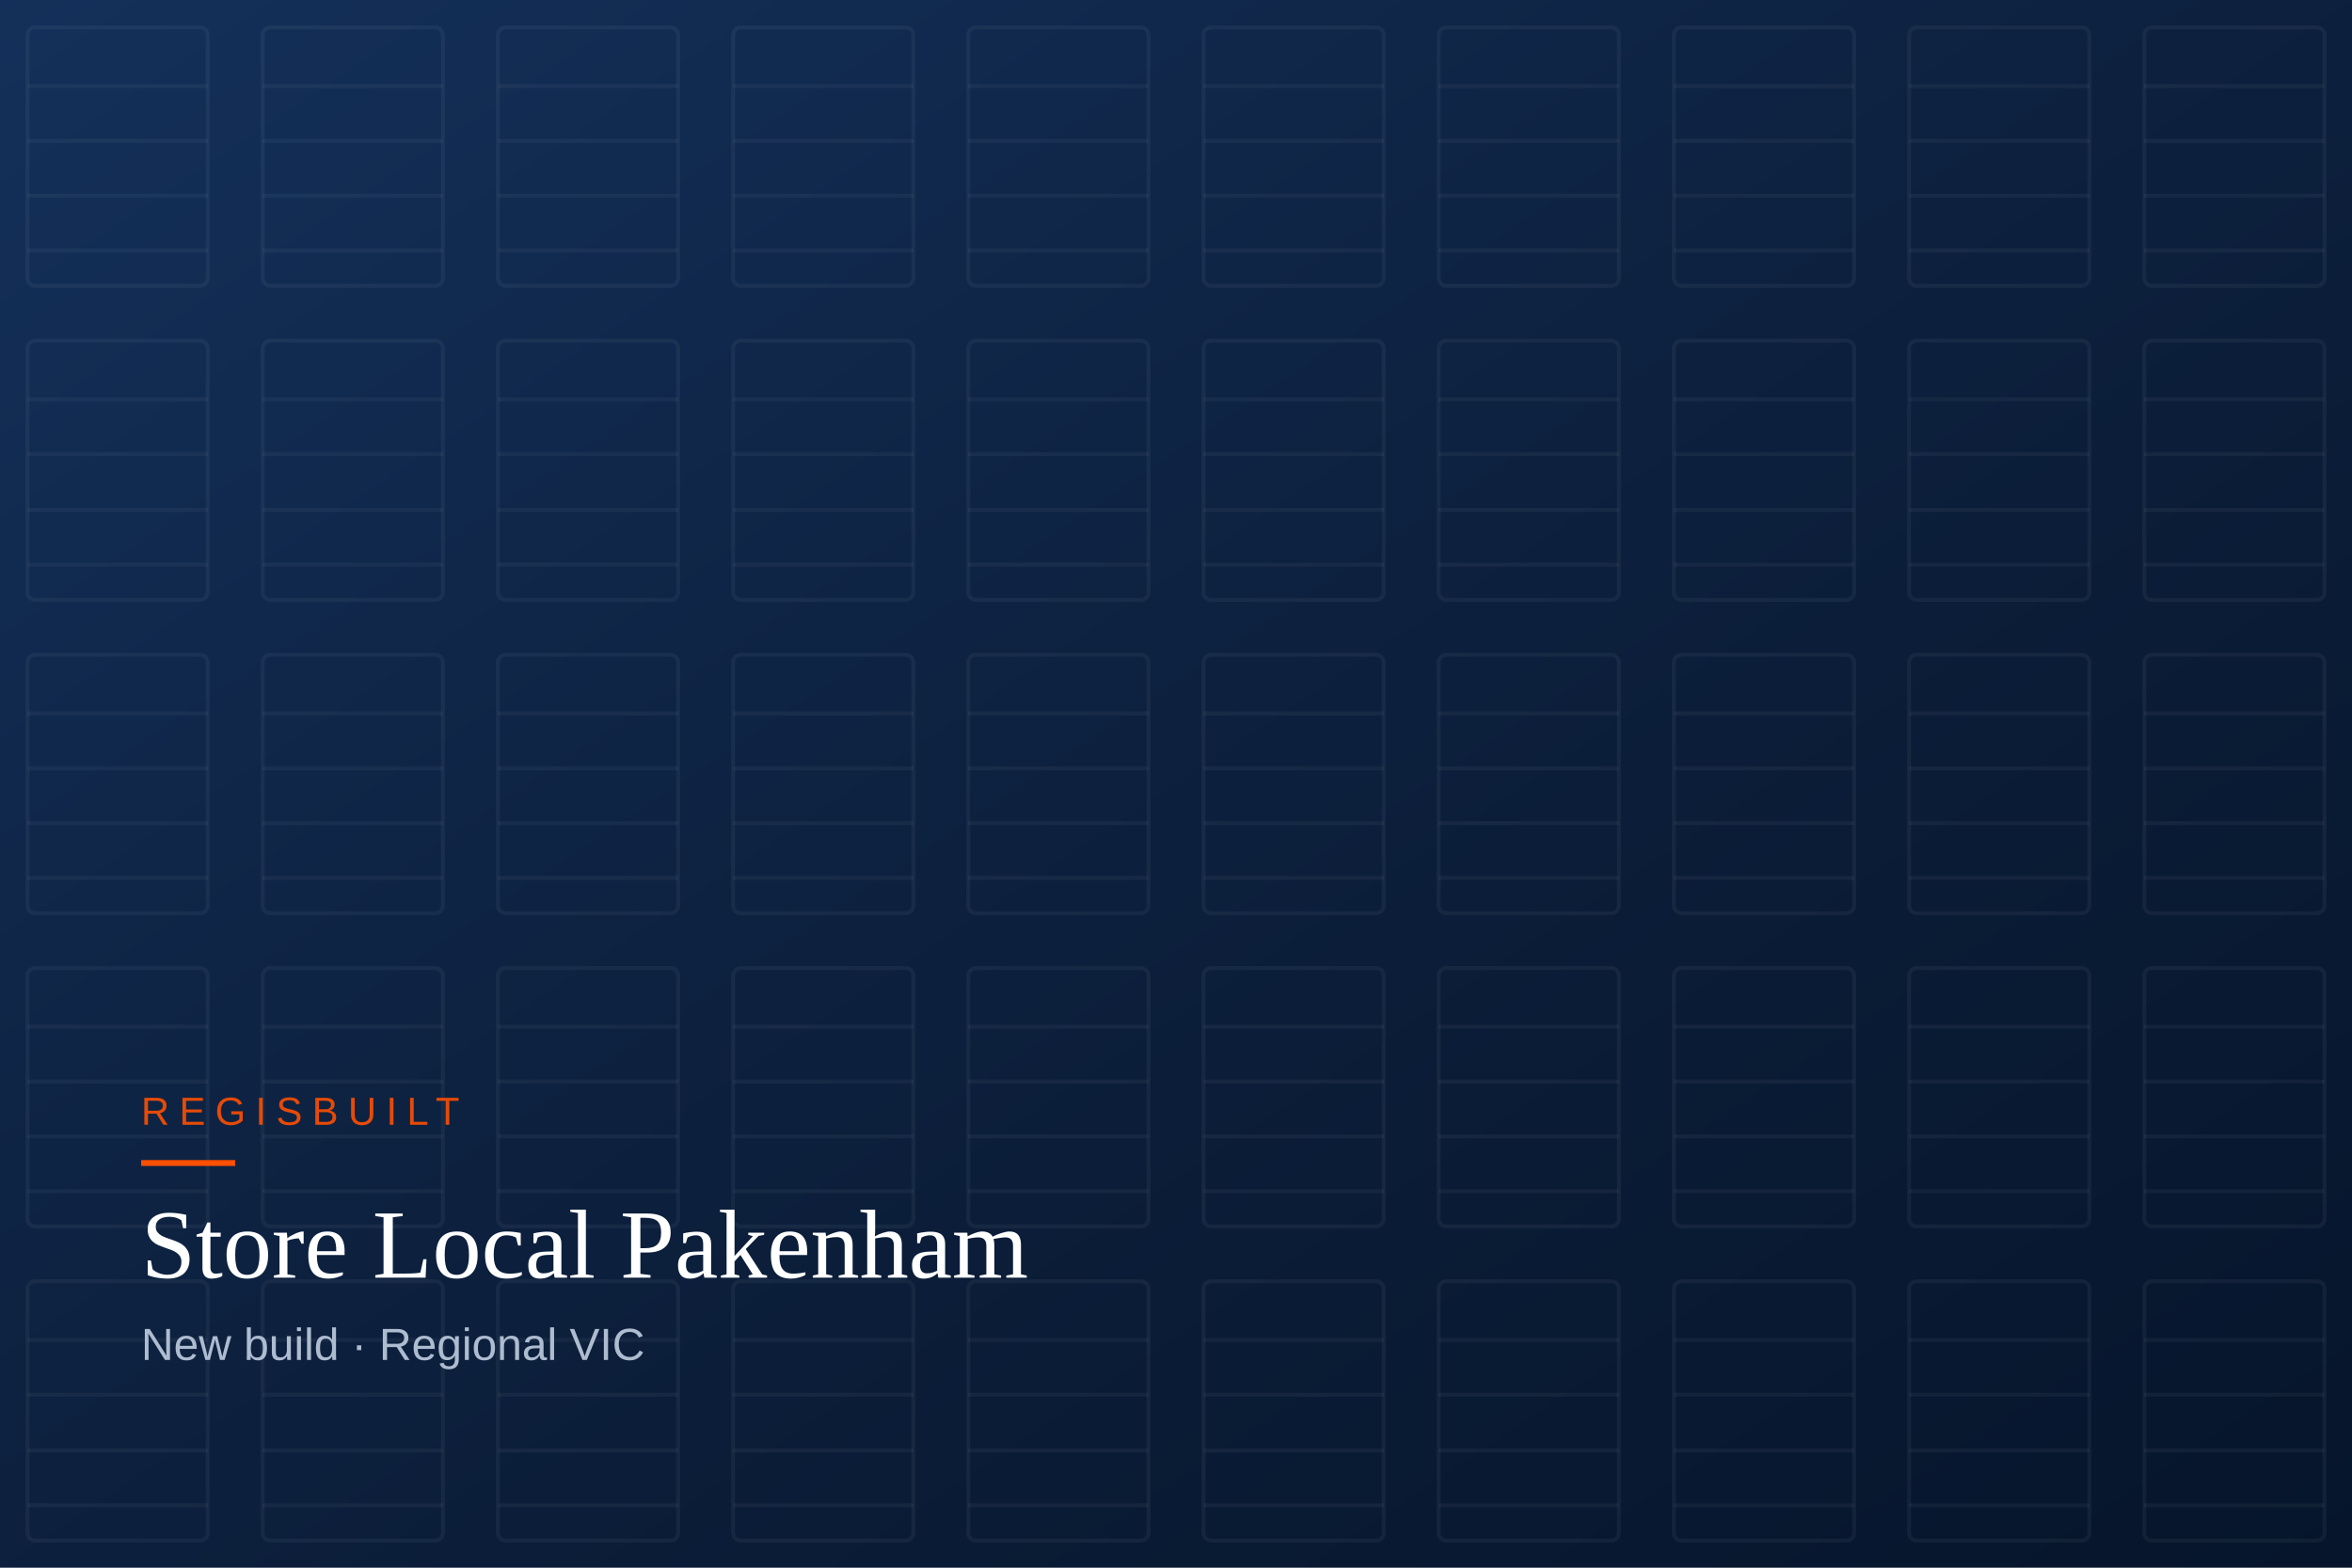
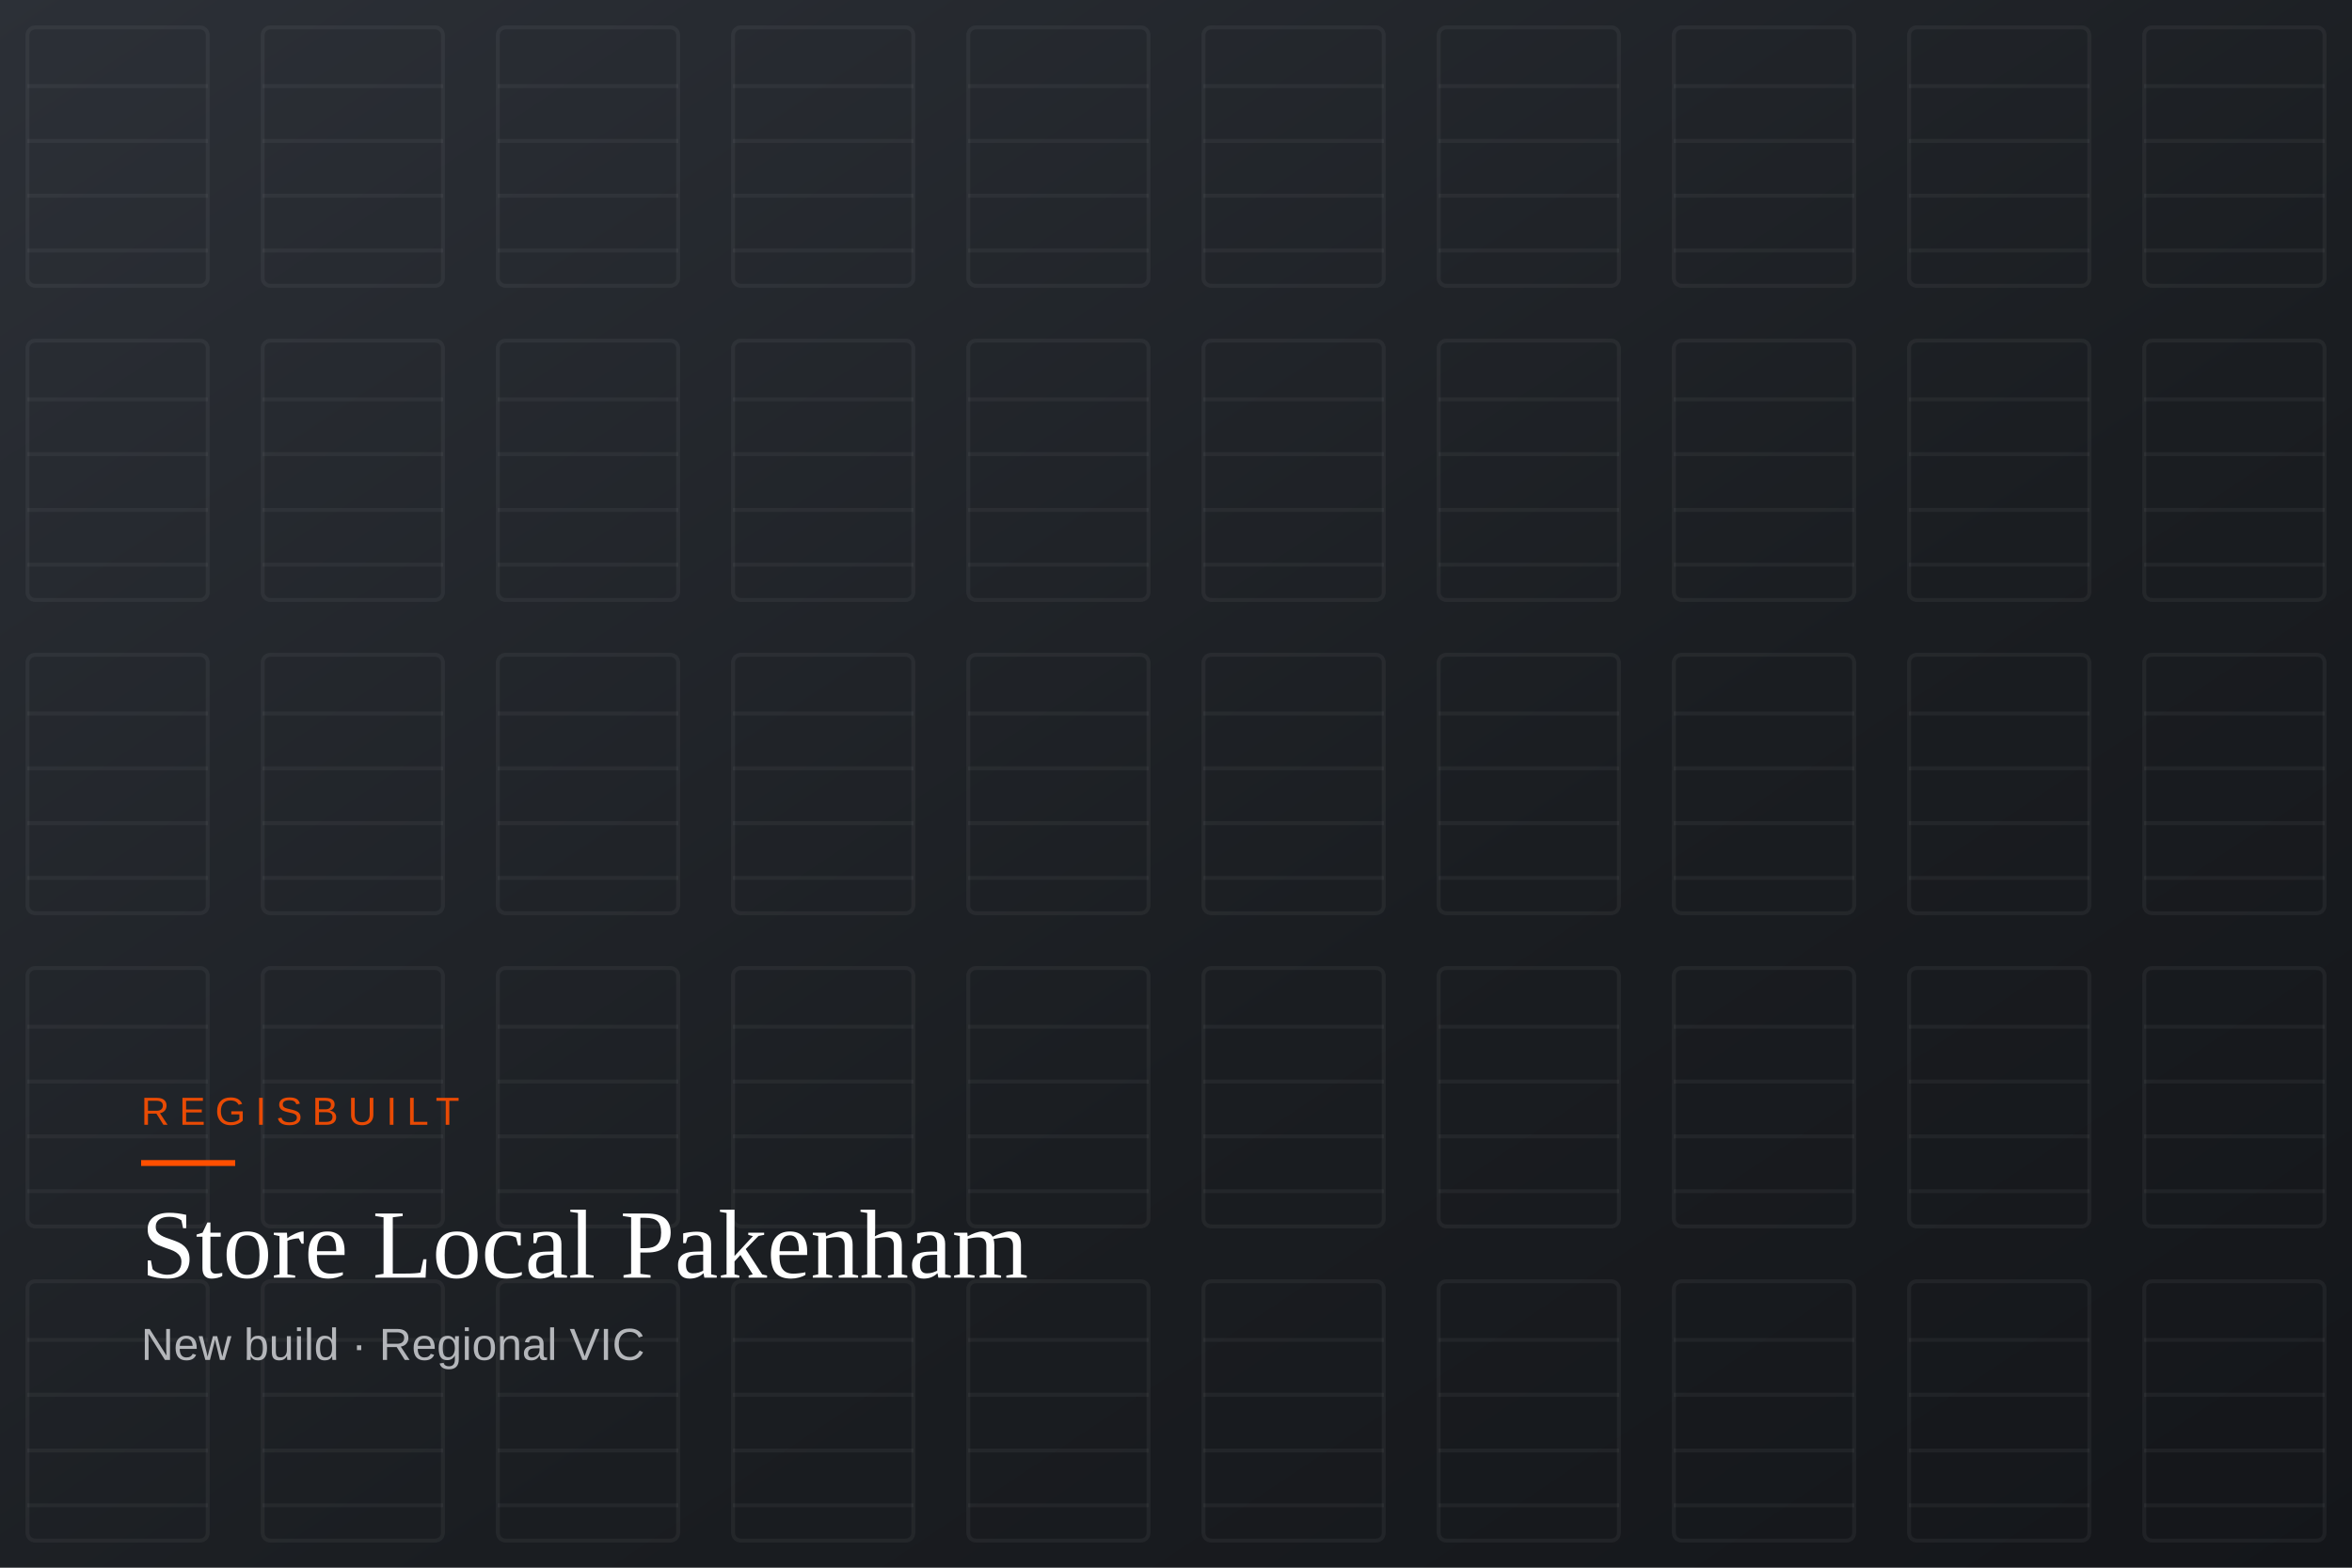
<svg xmlns="http://www.w3.org/2000/svg" viewBox="0 0 1200 800" preserveAspectRatio="xMidYMid slice">
  <defs>
    <linearGradient id="g" x1="0" y1="0" x2="1" y2="1">
-       <stop offset="0" stop-color="#14305a" />
-       <stop offset="0.6" stop-color="#0b1d38" />
-       <stop offset="1" stop-color="#06152b" />
+       <stop offset="0" stop-color="#2C3037" />
+       <stop offset="0.6" stop-color="#1A1D21" />
+       <stop offset="1" stop-color="#14161A" />
    </linearGradient>
    <pattern id="doors" width="120" height="160" patternUnits="userSpaceOnUse">
      <rect x="14" y="14" width="92" height="132" rx="4" fill="none" stroke="#ffffff" stroke-opacity="0.05" stroke-width="2" />
      <g stroke="#ffffff" stroke-opacity="0.045" stroke-width="2">
        <line x1="14" y1="44" x2="106" y2="44" />
        <line x1="14" y1="72" x2="106" y2="72" />
        <line x1="14" y1="100" x2="106" y2="100" />
        <line x1="14" y1="128" x2="106" y2="128" />
      </g>
    </pattern>
  </defs>
  <rect width="1200" height="800" fill="url(#g)" />
  <rect width="1200" height="800" fill="url(#doors)" />
  <g transform="translate(72,556)">
    <rect x="0" y="36" width="48" height="3" fill="#FF4F00" />
    <text x="0" y="18" fill="#FF4F00" font-family="Arial,sans-serif" font-size="20" letter-spacing="5" opacity="0.9">REGISBUILT</text>
    <text x="0" y="96" fill="#ffffff" font-family="Georgia,'Times New Roman',serif" font-size="50">Store Local Pakenham</text>
-     <text x="0" y="138" fill="#AEBCD0" font-family="Arial,sans-serif" font-size="23">New build · Regional VIC</text>
+     <text x="0" y="138" fill="#B4B6BA" font-family="Arial,sans-serif" font-size="23">New build · Regional VIC</text>
  </g>
</svg>
